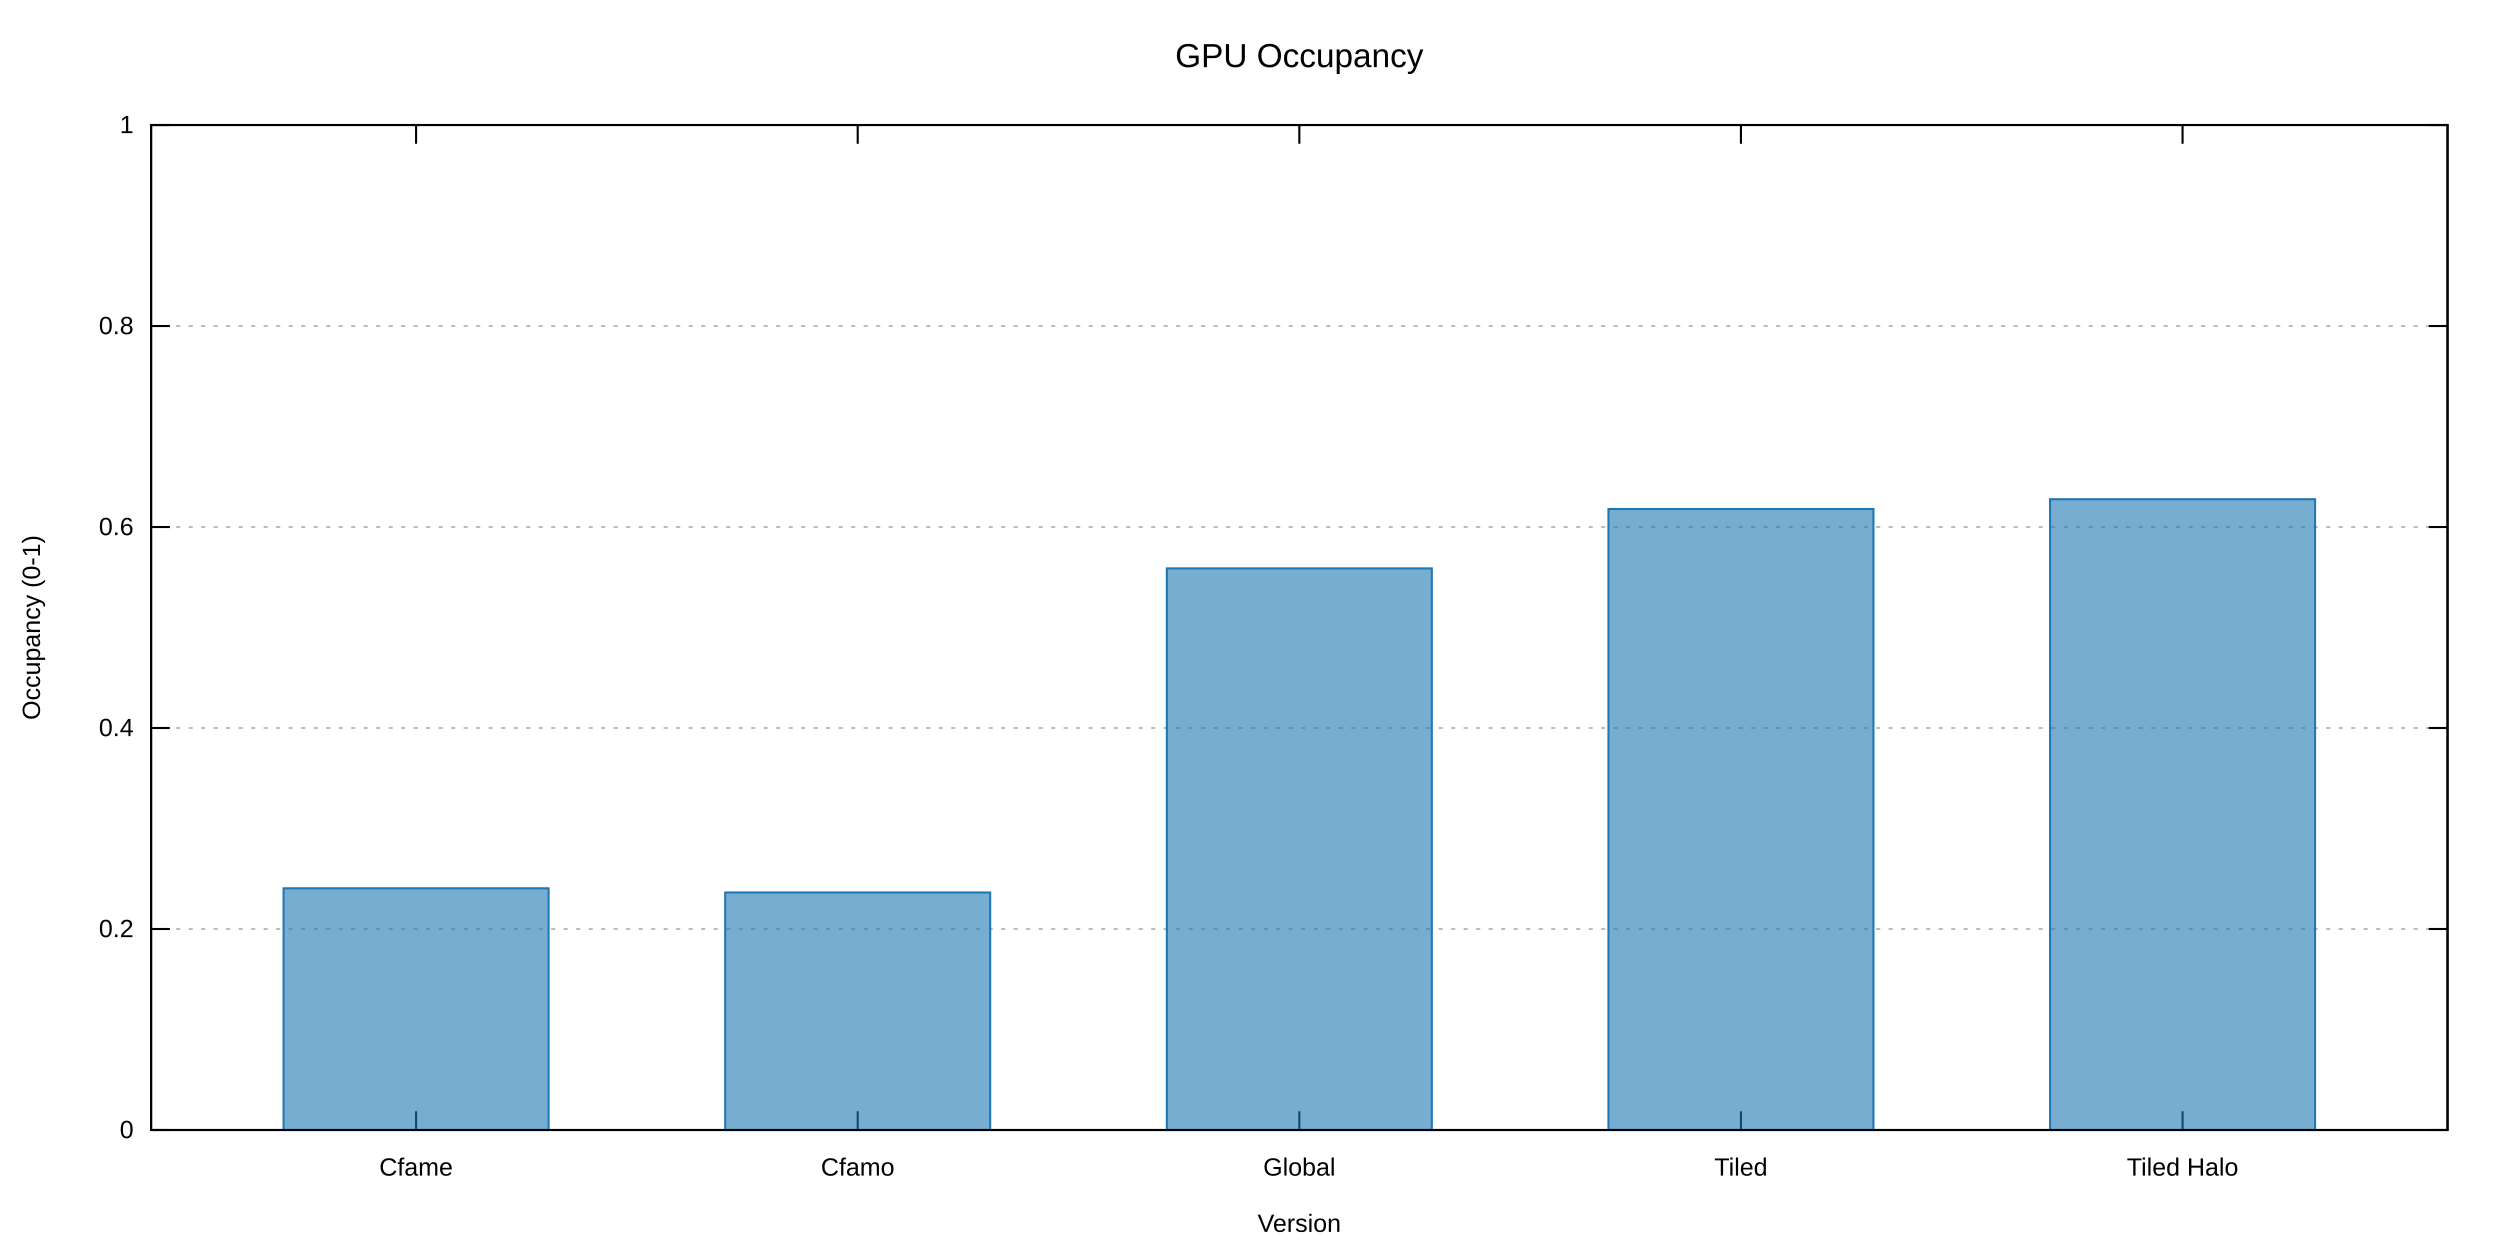
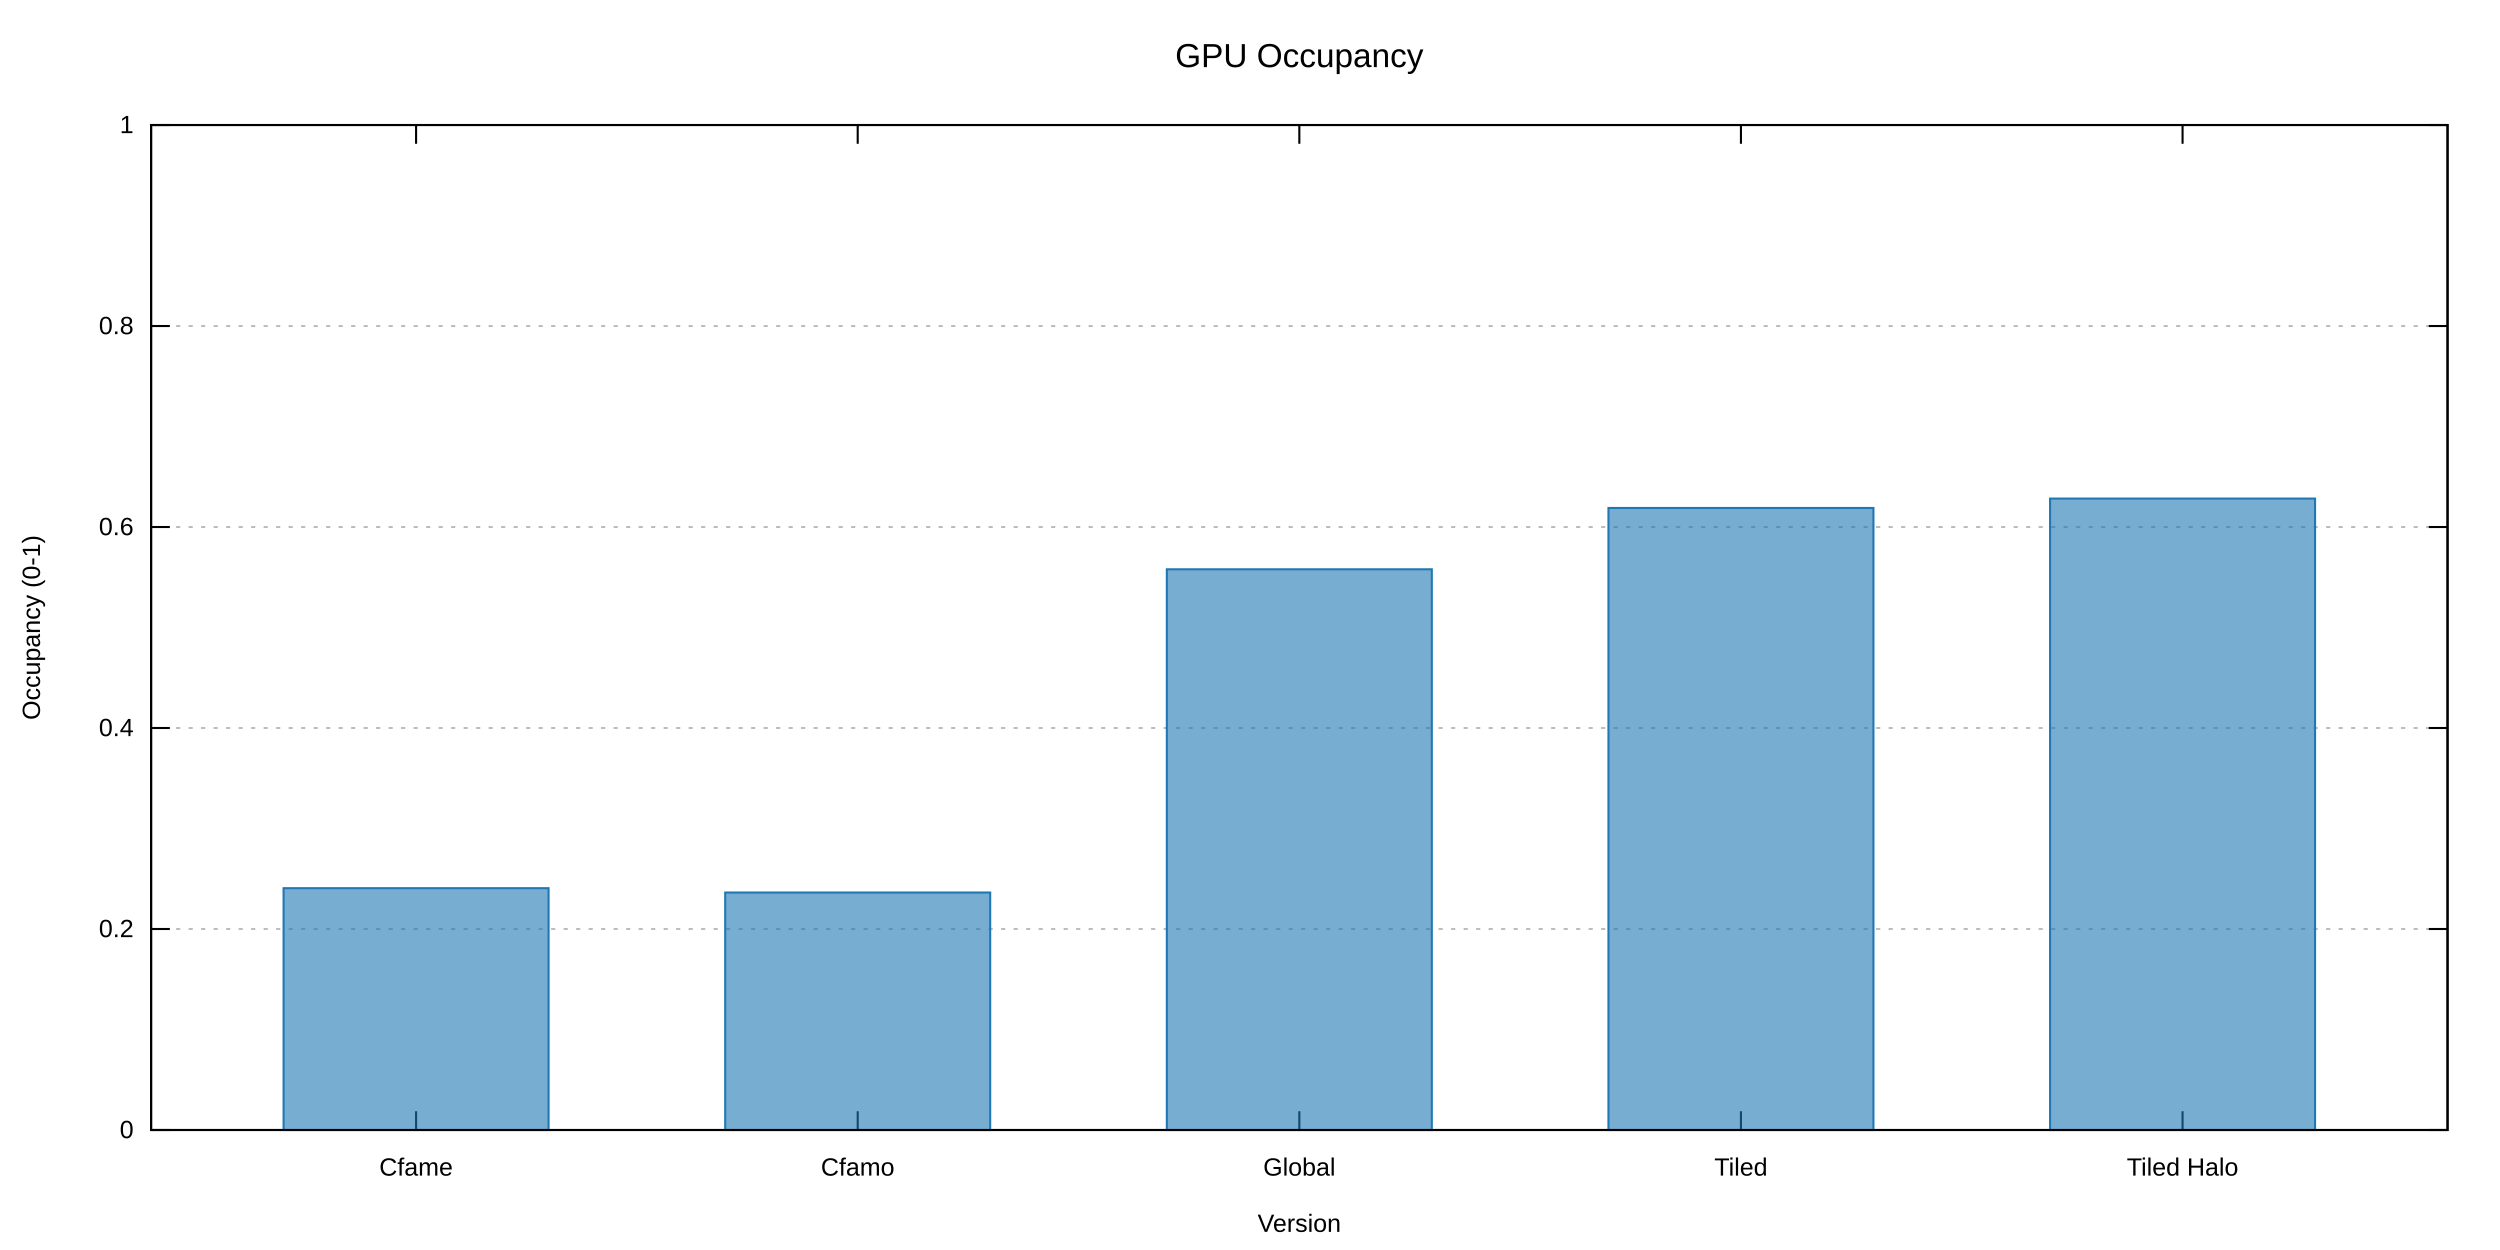
<svg xmlns="http://www.w3.org/2000/svg" xmlns:xlink="http://www.w3.org/1999/xlink" width="1200" height="600" viewBox="0 0 1200 600">
  <g id="gnuplot_canvas">
    <rect x="0" y="0" width="1200" height="600" fill="none" />
    <defs>
      <circle id="gpDot" r="0.5" stroke-width="0.5" stroke="currentColor" />
      <path id="gpPt0" stroke-width="0.222" stroke="currentColor" d="M-1,0 h2 M0,-1 v2" />
      <path id="gpPt1" stroke-width="0.222" stroke="currentColor" d="M-1,-1 L1,1 M1,-1 L-1,1" />
      <path id="gpPt2" stroke-width="0.222" stroke="currentColor" d="M-1,0 L1,0 M0,-1 L0,1 M-1,-1 L1,1 M-1,1 L1,-1" />
      <rect id="gpPt3" stroke-width="0.222" stroke="currentColor" x="-1" y="-1" width="2" height="2" />
      <rect id="gpPt4" stroke-width="0.222" stroke="currentColor" fill="currentColor" x="-1" y="-1" width="2" height="2" />
      <circle id="gpPt5" stroke-width="0.222" stroke="currentColor" cx="0" cy="0" r="1" />
      <use xlink:href="#gpPt5" id="gpPt6" fill="currentColor" stroke="none" />
      <path id="gpPt7" stroke-width="0.222" stroke="currentColor" d="M0,-1.33 L-1.33,0.67 L1.33,0.67 z" />
      <use xlink:href="#gpPt7" id="gpPt8" fill="currentColor" stroke="none" />
      <use xlink:href="#gpPt7" id="gpPt9" stroke="currentColor" transform="rotate(180)" />
      <use xlink:href="#gpPt9" id="gpPt10" fill="currentColor" stroke="none" />
      <use xlink:href="#gpPt3" id="gpPt11" stroke="currentColor" transform="rotate(45)" />
      <use xlink:href="#gpPt11" id="gpPt12" fill="currentColor" stroke="none" />
      <path id="gpPt13" stroke-width="0.222" stroke="currentColor" d="M0,1.330 L1.265,0.411 L0.782,-1.067 L-0.782,-1.076 L-1.265,0.411 z" />
      <use xlink:href="#gpPt13" id="gpPt14" fill="currentColor" stroke="none" />
      <filter id="textbox" filterUnits="objectBoundingBox" x="0" y="0" height="1" width="1">
        <feFlood flood-color="white" flood-opacity="1" result="bgnd" />
        <feComposite in="SourceGraphic" in2="bgnd" operator="atop" />
      </filter>
      <filter id="greybox" filterUnits="objectBoundingBox" x="0" y="0" height="1" width="1">
        <feFlood flood-color="lightgrey" flood-opacity="1" result="grey" />
        <feComposite in="SourceGraphic" in2="grey" operator="atop" />
      </filter>
    </defs>
    <g fill="none" color="white" stroke="currentColor" stroke-width="1.00" stroke-linecap="butt" stroke-linejoin="miter">
</g>
    <g fill="none" color="black" stroke="currentColor" stroke-width="1.00" stroke-linecap="butt" stroke-linejoin="miter">
</g>
    <g fill="none" color="black" stroke="black" stroke-width="0.50" stroke-linecap="butt" stroke-linejoin="miter">
</g>
    <g fill="none" color="gray" stroke="currentColor" stroke-width="0.50" stroke-linecap="butt" stroke-linejoin="miter">
      <path stroke="gray" stroke-dasharray="2,4" class="gridline" d="M72.53,542.40 L1174.82,542.40  " />
    </g>
    <g fill="none" color="gray" stroke="gray" stroke-width="1.00" stroke-linecap="butt" stroke-linejoin="miter">
</g>
    <g fill="none" color="black" stroke="currentColor" stroke-width="1.00" stroke-linecap="butt" stroke-linejoin="miter">
      <path stroke="black" d="M72.53,542.40 L81.53,542.40 M1174.82,542.40 L1165.82,542.40  " />
      <g transform="translate(64.14,546.30)" stroke="none" fill="black" font-family="Arial" font-size="12.00" text-anchor="end">
        <text>
          <tspan font-family="Arial"> 0</tspan>
        </text>
      </g>
    </g>
    <g fill="none" color="black" stroke="currentColor" stroke-width="1.00" stroke-linecap="butt" stroke-linejoin="miter">
</g>
    <g fill="none" color="black" stroke="black" stroke-width="0.50" stroke-linecap="butt" stroke-linejoin="miter">
</g>
    <g fill="none" color="gray" stroke="currentColor" stroke-width="0.50" stroke-linecap="butt" stroke-linejoin="miter">
      <path stroke="gray" stroke-dasharray="2,4" class="gridline" d="M72.53,445.92 L1174.82,445.92  " />
    </g>
    <g fill="none" color="gray" stroke="gray" stroke-width="1.00" stroke-linecap="butt" stroke-linejoin="miter">
</g>
    <g fill="none" color="black" stroke="currentColor" stroke-width="1.00" stroke-linecap="butt" stroke-linejoin="miter">
      <path stroke="black" d="M72.53,445.92 L81.53,445.92 M1174.82,445.92 L1165.82,445.92  " />
      <g transform="translate(64.14,449.82)" stroke="none" fill="black" font-family="Arial" font-size="12.00" text-anchor="end">
        <text>
          <tspan font-family="Arial"> 0.2</tspan>
        </text>
      </g>
    </g>
    <g fill="none" color="black" stroke="currentColor" stroke-width="1.00" stroke-linecap="butt" stroke-linejoin="miter">
</g>
    <g fill="none" color="black" stroke="black" stroke-width="0.50" stroke-linecap="butt" stroke-linejoin="miter">
</g>
    <g fill="none" color="gray" stroke="currentColor" stroke-width="0.50" stroke-linecap="butt" stroke-linejoin="miter">
      <path stroke="gray" stroke-dasharray="2,4" class="gridline" d="M72.53,349.44 L1174.82,349.44  " />
    </g>
    <g fill="none" color="gray" stroke="gray" stroke-width="1.00" stroke-linecap="butt" stroke-linejoin="miter">
</g>
    <g fill="none" color="black" stroke="currentColor" stroke-width="1.00" stroke-linecap="butt" stroke-linejoin="miter">
      <path stroke="black" d="M72.53,349.44 L81.53,349.44 M1174.82,349.44 L1165.82,349.44  " />
      <g transform="translate(64.14,353.34)" stroke="none" fill="black" font-family="Arial" font-size="12.00" text-anchor="end">
        <text>
          <tspan font-family="Arial"> 0.4</tspan>
        </text>
      </g>
    </g>
    <g fill="none" color="black" stroke="currentColor" stroke-width="1.00" stroke-linecap="butt" stroke-linejoin="miter">
</g>
    <g fill="none" color="black" stroke="black" stroke-width="0.50" stroke-linecap="butt" stroke-linejoin="miter">
</g>
    <g fill="none" color="gray" stroke="currentColor" stroke-width="0.50" stroke-linecap="butt" stroke-linejoin="miter">
      <path stroke="gray" stroke-dasharray="2,4" class="gridline" d="M72.53,252.97 L1174.82,252.97  " />
    </g>
    <g fill="none" color="gray" stroke="gray" stroke-width="1.00" stroke-linecap="butt" stroke-linejoin="miter">
</g>
    <g fill="none" color="black" stroke="currentColor" stroke-width="1.00" stroke-linecap="butt" stroke-linejoin="miter">
      <path stroke="black" d="M72.53,252.97 L81.53,252.97 M1174.82,252.97 L1165.82,252.97  " />
      <g transform="translate(64.14,256.87)" stroke="none" fill="black" font-family="Arial" font-size="12.00" text-anchor="end">
        <text>
          <tspan font-family="Arial"> 0.6</tspan>
        </text>
      </g>
    </g>
    <g fill="none" color="black" stroke="currentColor" stroke-width="1.00" stroke-linecap="butt" stroke-linejoin="miter">
</g>
    <g fill="none" color="black" stroke="black" stroke-width="0.50" stroke-linecap="butt" stroke-linejoin="miter">
</g>
    <g fill="none" color="gray" stroke="currentColor" stroke-width="0.50" stroke-linecap="butt" stroke-linejoin="miter">
      <path stroke="gray" stroke-dasharray="2,4" class="gridline" d="M72.53,156.49 L1174.82,156.49  " />
    </g>
    <g fill="none" color="gray" stroke="gray" stroke-width="1.00" stroke-linecap="butt" stroke-linejoin="miter">
</g>
    <g fill="none" color="black" stroke="currentColor" stroke-width="1.00" stroke-linecap="butt" stroke-linejoin="miter">
      <path stroke="black" d="M72.53,156.49 L81.53,156.49 M1174.82,156.49 L1165.82,156.49  " />
      <g transform="translate(64.14,160.39)" stroke="none" fill="black" font-family="Arial" font-size="12.00" text-anchor="end">
        <text>
          <tspan font-family="Arial"> 0.8</tspan>
        </text>
      </g>
    </g>
    <g fill="none" color="black" stroke="currentColor" stroke-width="1.00" stroke-linecap="butt" stroke-linejoin="miter">
</g>
    <g fill="none" color="black" stroke="black" stroke-width="0.50" stroke-linecap="butt" stroke-linejoin="miter">
</g>
    <g fill="none" color="gray" stroke="currentColor" stroke-width="0.50" stroke-linecap="butt" stroke-linejoin="miter">
      <path stroke="gray" stroke-dasharray="2,4" class="gridline" d="M72.53,60.01 L1174.82,60.01  " />
    </g>
    <g fill="none" color="gray" stroke="gray" stroke-width="1.00" stroke-linecap="butt" stroke-linejoin="miter">
</g>
    <g fill="none" color="black" stroke="currentColor" stroke-width="1.00" stroke-linecap="butt" stroke-linejoin="miter">
      <path stroke="black" d="M72.53,60.01 L81.53,60.01 M1174.82,60.01 L1165.82,60.01  " />
      <g transform="translate(64.14,63.91)" stroke="none" fill="black" font-family="Arial" font-size="12.00" text-anchor="end">
        <text>
          <tspan font-family="Arial"> 1</tspan>
        </text>
      </g>
    </g>
    <g fill="none" color="black" stroke="currentColor" stroke-width="1.00" stroke-linecap="butt" stroke-linejoin="miter">
      <path stroke="black" d="M199.72,542.40 L199.72,533.40 M199.72,60.01 L199.72,69.01  " />
      <g transform="translate(199.72,564.30)" stroke="none" fill="black" font-family="Arial" font-size="12.00" text-anchor="middle">
        <text>
          <tspan font-family="Arial">Cfame</tspan>
        </text>
      </g>
    </g>
    <g fill="none" color="black" stroke="currentColor" stroke-width="1.00" stroke-linecap="butt" stroke-linejoin="miter">
      <path stroke="black" d="M411.70,542.40 L411.70,533.40 M411.70,60.01 L411.70,69.01  " />
      <g transform="translate(411.70,564.30)" stroke="none" fill="black" font-family="Arial" font-size="12.00" text-anchor="middle">
        <text>
          <tspan font-family="Arial">Cfamo</tspan>
        </text>
      </g>
    </g>
    <g fill="none" color="black" stroke="currentColor" stroke-width="1.00" stroke-linecap="butt" stroke-linejoin="miter">
      <path stroke="black" d="M623.68,542.40 L623.68,533.40 M623.68,60.01 L623.68,69.01  " />
      <g transform="translate(623.68,564.30)" stroke="none" fill="black" font-family="Arial" font-size="12.00" text-anchor="middle">
        <text>
          <tspan font-family="Arial">Global</tspan>
        </text>
      </g>
    </g>
    <g fill="none" color="black" stroke="currentColor" stroke-width="1.00" stroke-linecap="butt" stroke-linejoin="miter">
      <path stroke="black" d="M835.65,542.40 L835.65,533.40 M835.65,60.01 L835.65,69.01  " />
      <g transform="translate(835.65,564.30)" stroke="none" fill="black" font-family="Arial" font-size="12.00" text-anchor="middle">
        <text>
          <tspan font-family="Arial">Tiled</tspan>
        </text>
      </g>
    </g>
    <g fill="none" color="black" stroke="currentColor" stroke-width="1.00" stroke-linecap="butt" stroke-linejoin="miter">
      <path stroke="black" d="M1047.63,542.40 L1047.63,533.40 M1047.63,60.01 L1047.63,69.01  " />
      <g transform="translate(1047.63,564.30)" stroke="none" fill="black" font-family="Arial" font-size="12.00" text-anchor="middle">
        <text>
          <tspan font-family="Arial">Tiled Halo</tspan>
        </text>
      </g>
    </g>
    <g fill="none" color="black" stroke="currentColor" stroke-width="1.00" stroke-linecap="butt" stroke-linejoin="miter">
</g>
    <g fill="none" color="black" stroke="currentColor" stroke-width="1.00" stroke-linecap="butt" stroke-linejoin="miter">
      <path stroke="black" d="M72.53,60.01 L72.53,542.40 L1174.82,542.40 L1174.82,60.01 L72.53,60.01 Z  " />
    </g>
    <g fill="none" color="black" stroke="currentColor" stroke-width="1.00" stroke-linecap="butt" stroke-linejoin="miter">
      <g transform="translate(19.18,301.21) rotate(270)" stroke="none" fill="black" font-family="Arial" font-size="12.00" text-anchor="middle">
        <text>
          <tspan font-family="Arial">Occupancy (0-1)</tspan>
        </text>
      </g>
    </g>
    <g fill="none" color="black" stroke="currentColor" stroke-width="1.00" stroke-linecap="butt" stroke-linejoin="miter">
      <g transform="translate(623.67,591.30)" stroke="none" fill="black" font-family="Arial" font-size="12.00" text-anchor="middle">
        <text>
          <tspan font-family="Arial">Version</tspan>
        </text>
      </g>
    </g>
    <g fill="none" color="black" stroke="currentColor" stroke-width="1.00" stroke-linecap="butt" stroke-linejoin="miter">
</g>
    <g id="gnuplot_plot_1">
      <g fill="none" color="black" stroke="currentColor" stroke-width="1.00" stroke-linecap="butt" stroke-linejoin="miter">
        <g stroke="none" shape-rendering="crispEdges">
-           <polygon fill="rgb( 31, 119, 180)" fill-opacity="0.6" points="136.12,542.40 263.32,542.40 263.32,426.37 136.12,426.37 " />
-         </g>
-         <path stroke="rgb( 31, 119, 180)" d="M136.12,542.40 L136.12,426.38 L263.31,426.38 L263.31,542.40 L136.12,542.40 Z  " />
-         <g stroke="none" shape-rendering="crispEdges">
-           <polygon fill="rgb( 31, 119, 180)" fill-opacity="0.6" points="348.10,542.40 475.30,542.40 475.30,428.39 348.10,428.39 " />
-         </g>
-         <path stroke="rgb( 31, 119, 180)" d="M348.10,542.40 L348.10,428.40 L475.29,428.40 L475.29,542.40 L348.10,542.40 Z  " />
-         <g stroke="none" shape-rendering="crispEdges">
-           <polygon fill="rgb( 31, 119, 180)" fill-opacity="0.6" points="560.08,542.40 687.28,542.40 687.28,272.82 560.08,272.82 " />
-         </g>
-         <path stroke="rgb( 31, 119, 180)" d="M560.08,542.40 L560.08,272.83 L687.27,272.83 L687.27,542.40 L560.08,542.40 Z  " />
-         <g stroke="none" shape-rendering="crispEdges">
-           <polygon fill="rgb( 31, 119, 180)" fill-opacity="0.6" points="772.06,542.40 899.26,542.40 899.26,244.31 772.06,244.31 " />
-         </g>
-         <path stroke="rgb( 31, 119, 180)" d="M772.06,542.40 L772.06,244.32 L899.25,244.32 L899.25,542.40 L772.06,542.40 Z  " />
-         <g stroke="none" shape-rendering="crispEdges">
-           <polygon fill="rgb( 31, 119, 180)" fill-opacity="0.6" points="984.04,542.40 1111.24,542.40 1111.24,239.62 984.04,239.62 " />
-         </g>
-         <path stroke="rgb( 31, 119, 180)" d="M984.04,542.40 L984.04,239.63 L1111.23,239.63 L1111.23,542.40 L984.04,542.40 Z  " />
+           <polygon fill="rgb( 31, 119, 180)" fill-opacity="0.6" points="136.12,542.40 263.32,542.40 263.32,426.32 136.12,426.32 " />
+         </g>
+         <path stroke="rgb( 31, 119, 180)" d="M136.12,542.40 L136.12,426.33 L263.31,426.33 L263.31,542.40 L136.12,542.40 Z  " />
+         <g stroke="none" shape-rendering="crispEdges">
+           <polygon fill="rgb( 31, 119, 180)" fill-opacity="0.6" points="348.10,542.40 475.30,542.40 475.30,428.40 348.10,428.40 " />
+         </g>
+         <path stroke="rgb( 31, 119, 180)" d="M348.10,542.40 L348.10,428.41 L475.29,428.41 L475.29,542.40 L348.10,542.40 Z  " />
+         <g stroke="none" shape-rendering="crispEdges">
+           <polygon fill="rgb( 31, 119, 180)" fill-opacity="0.6" points="560.08,542.40 687.28,542.40 687.28,273.25 560.08,273.25 " />
+         </g>
+         <path stroke="rgb( 31, 119, 180)" d="M560.08,542.40 L560.08,273.26 L687.27,273.26 L687.27,542.40 L560.08,542.40 Z  " />
+         <g stroke="none" shape-rendering="crispEdges">
+           <polygon fill="rgb( 31, 119, 180)" fill-opacity="0.6" points="772.06,542.40 899.26,542.40 899.26,243.82 772.06,243.82 " />
+         </g>
+         <path stroke="rgb( 31, 119, 180)" d="M772.06,542.40 L772.06,243.83 L899.25,243.83 L899.25,542.40 L772.06,542.40 Z  " />
+         <g stroke="none" shape-rendering="crispEdges">
+           <polygon fill="rgb( 31, 119, 180)" fill-opacity="0.6" points="984.04,542.40 1111.24,542.40 1111.24,239.31 984.04,239.31 " />
+         </g>
+         <path stroke="rgb( 31, 119, 180)" d="M984.04,542.40 L984.04,239.32 L1111.23,239.32 L1111.23,542.40 L984.04,542.40 Z  " />
      </g>
    </g>
    <g fill="none" color="white" stroke="rgb( 31, 119, 180)" stroke-width="2.00" stroke-linecap="butt" stroke-linejoin="miter">
</g>
    <g fill="none" color="black" stroke="currentColor" stroke-width="2.00" stroke-linecap="butt" stroke-linejoin="miter">
</g>
    <g fill="none" color="black" stroke="black" stroke-width="1.00" stroke-linecap="butt" stroke-linejoin="miter">
</g>
    <g fill="none" color="black" stroke="currentColor" stroke-width="1.00" stroke-linecap="butt" stroke-linejoin="miter">
      <path stroke="black" d="M72.53,60.01 L72.53,542.40 L1174.82,542.40 L1174.82,60.01 L72.53,60.01 Z  " />
    </g>
    <g fill="none" color="black" stroke="currentColor" stroke-width="1.00" stroke-linecap="butt" stroke-linejoin="miter">
      <g transform="translate(623.67,32.21)" stroke="none" fill="black" font-family="Arial" font-size="16.00" text-anchor="middle">
        <text>
          <tspan font-family="Arial">GPU Occupancy</tspan>
        </text>
      </g>
    </g>
    <g fill="none" color="black" stroke="currentColor" stroke-width="1.00" stroke-linecap="butt" stroke-linejoin="miter">
</g>
  </g>
</svg>
